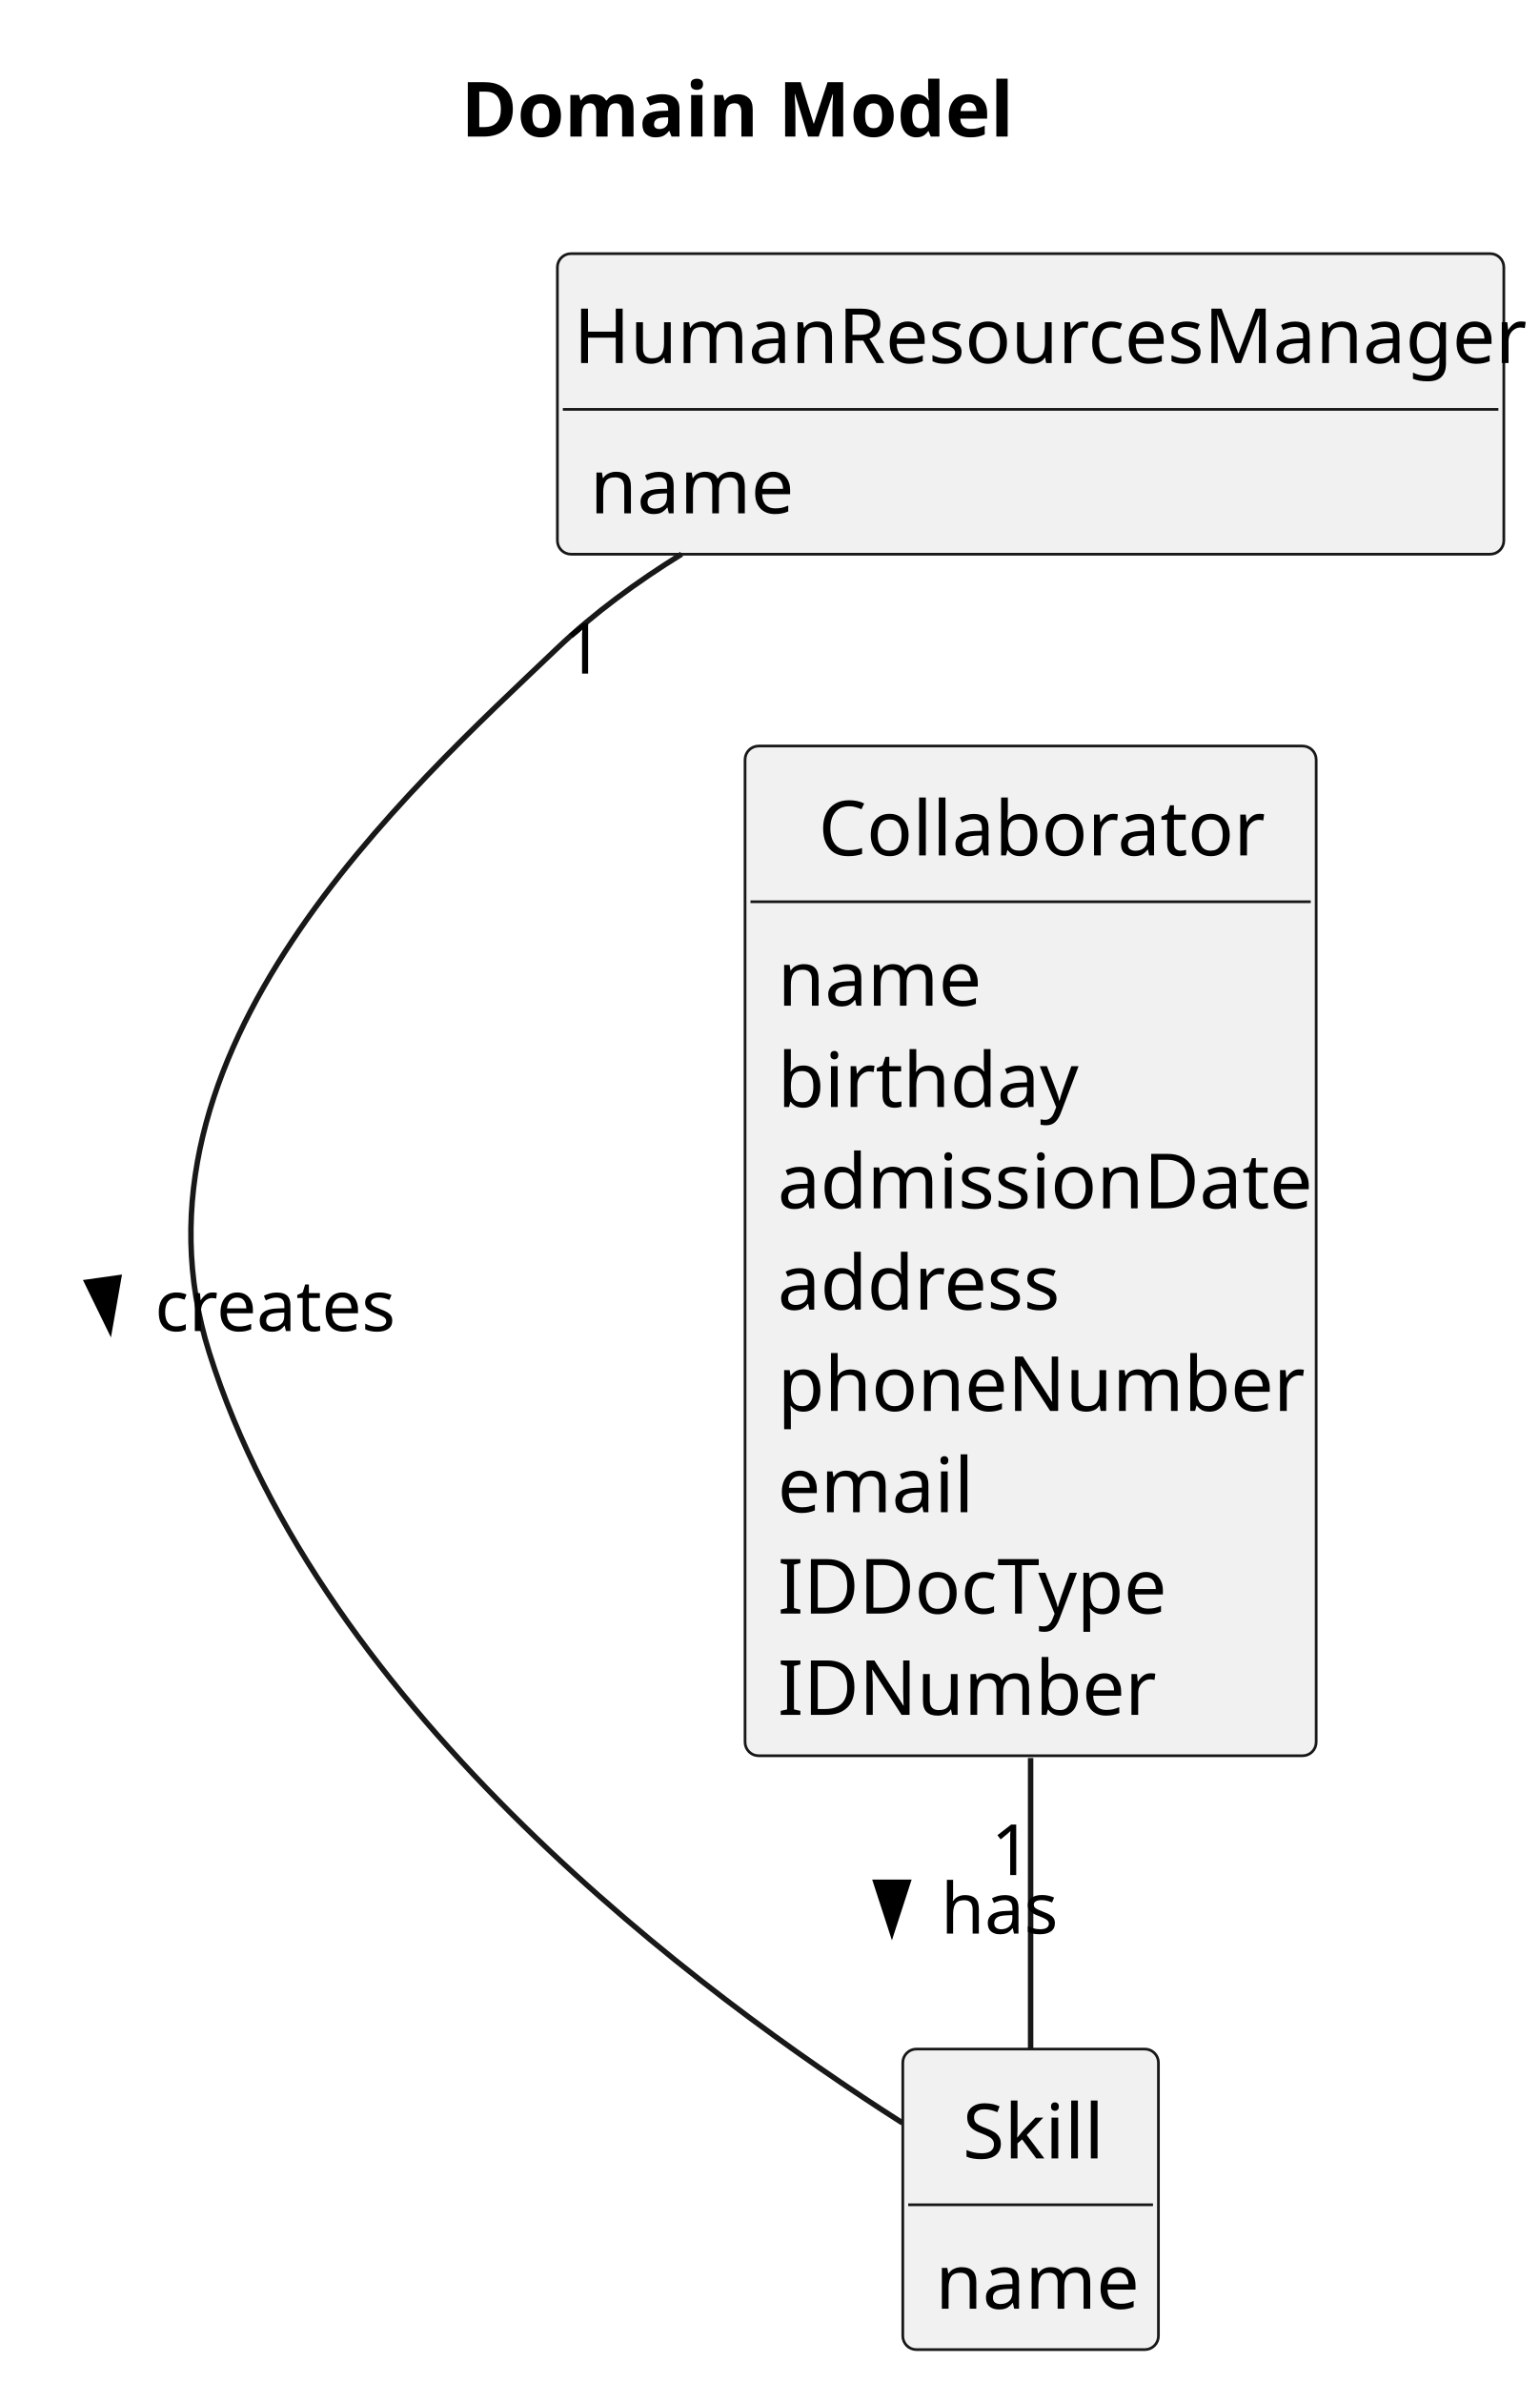
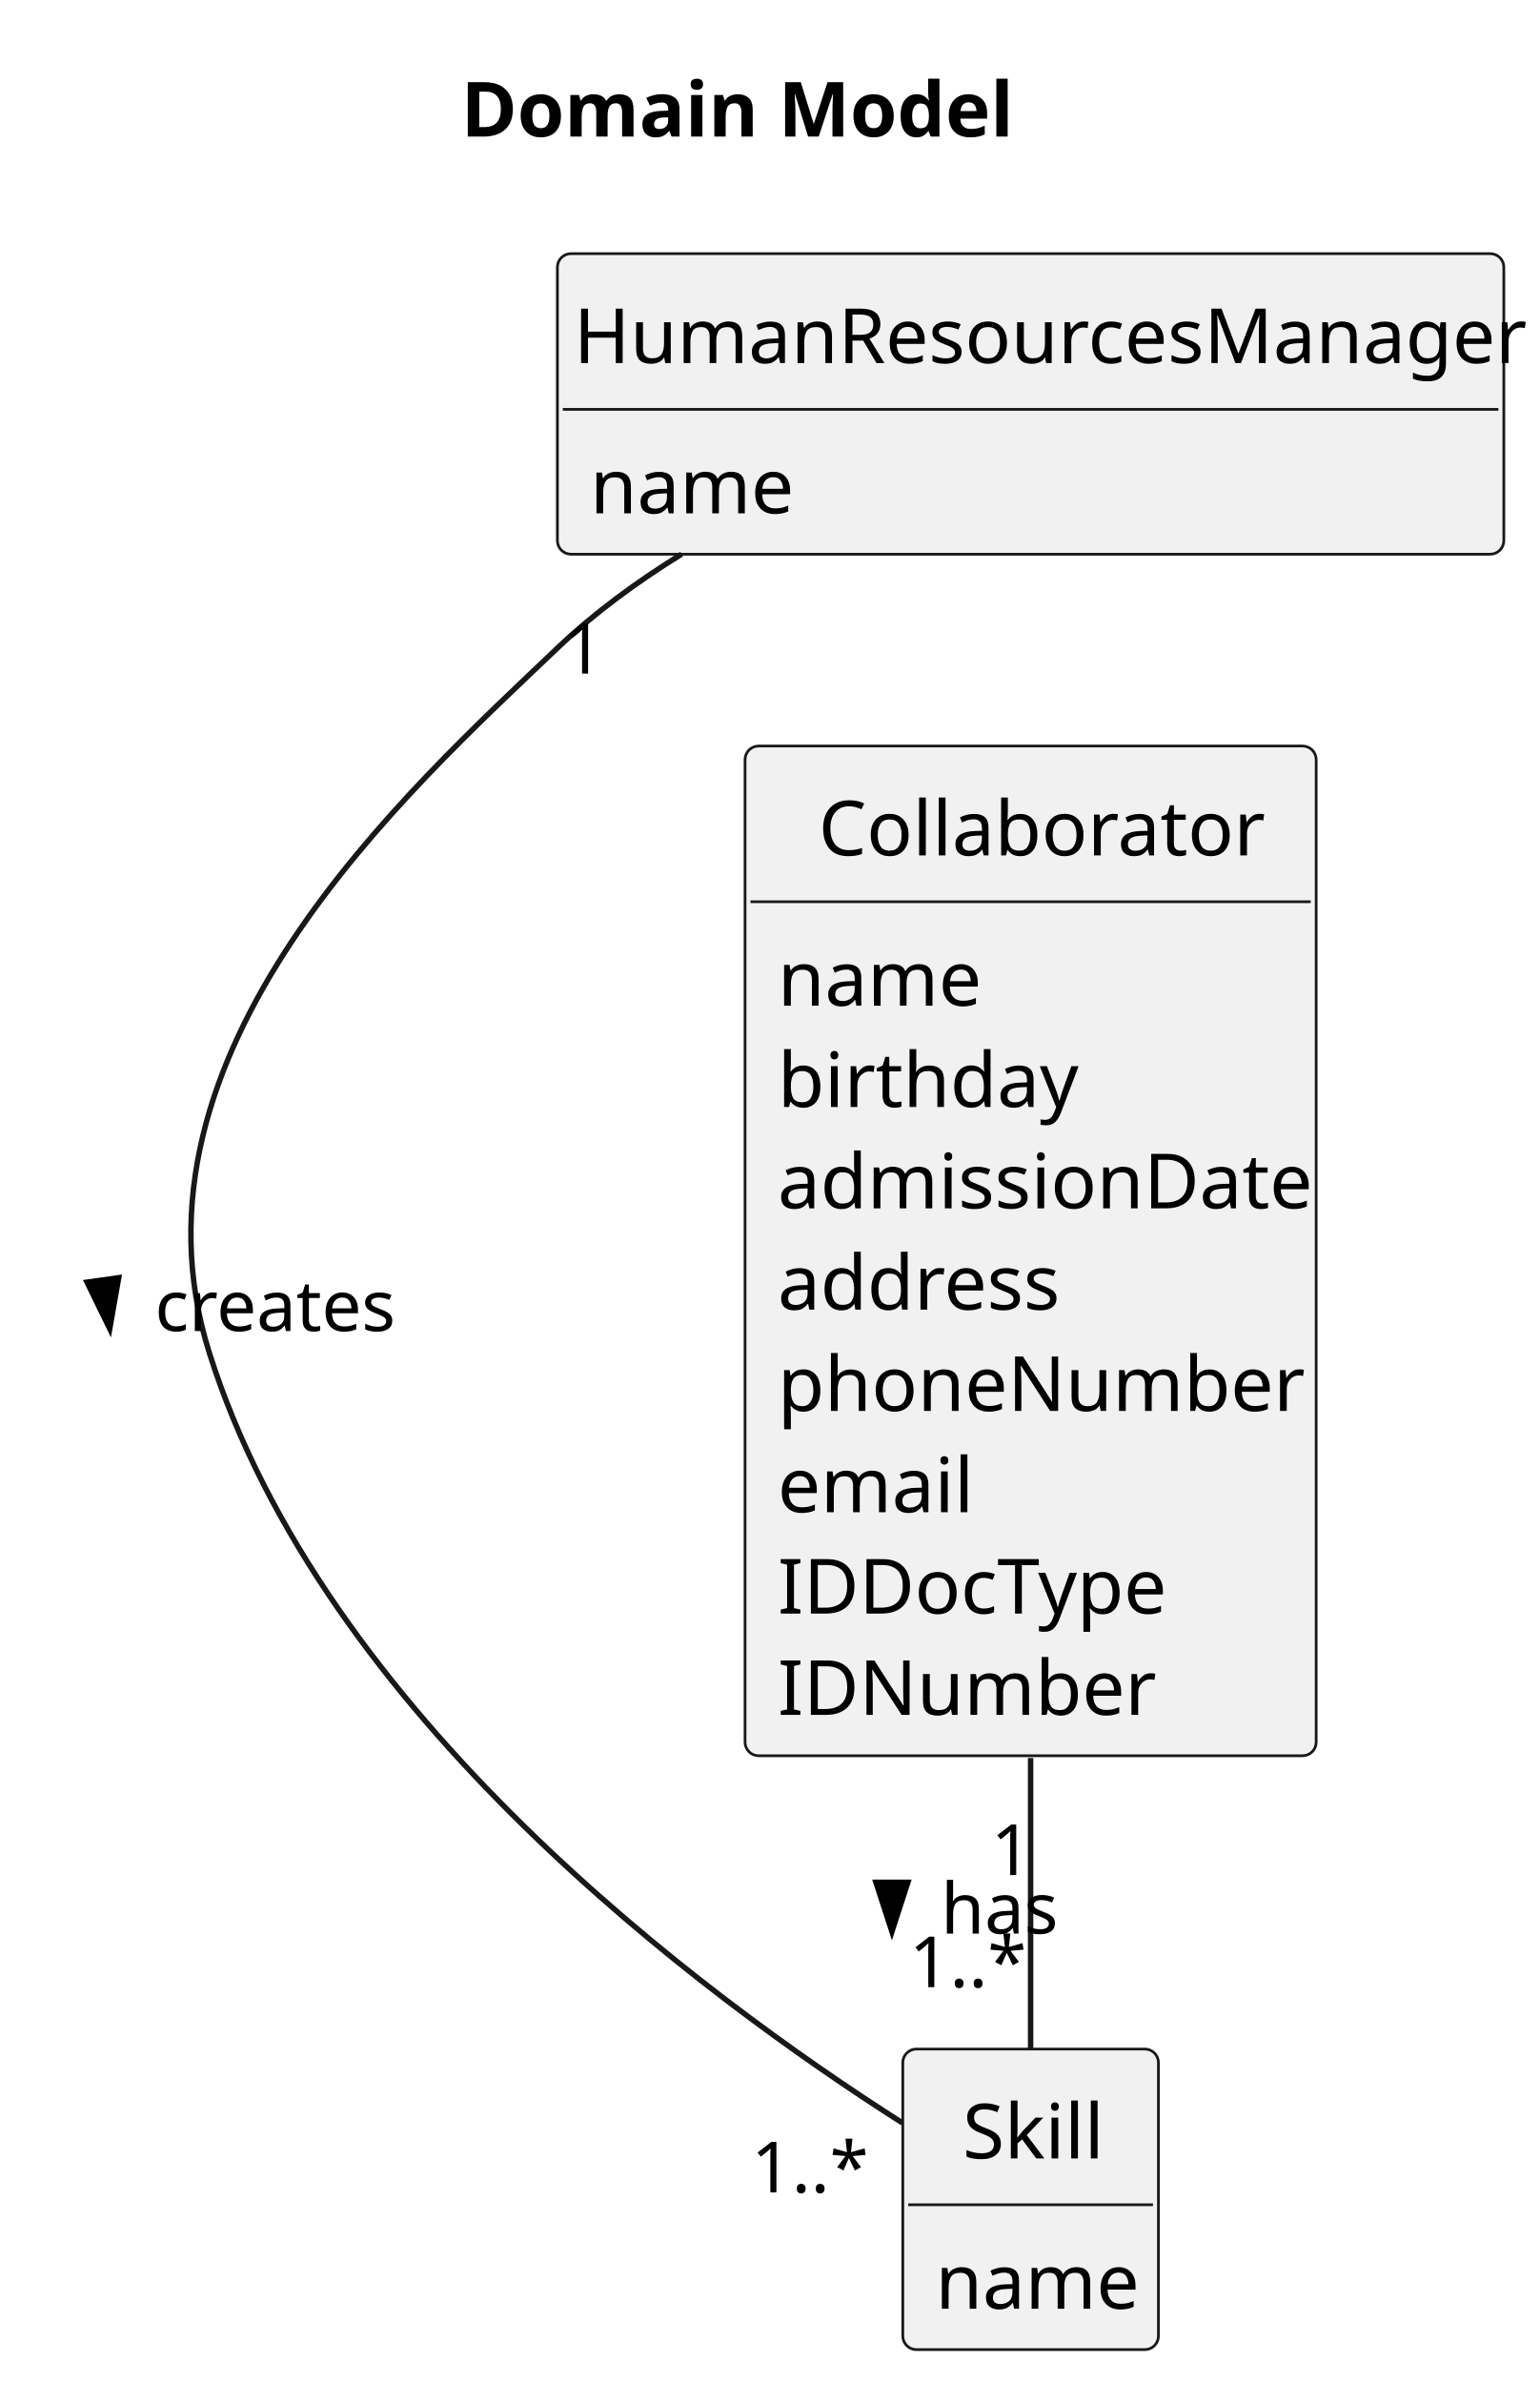
<svg xmlns="http://www.w3.org/2000/svg" contentStyleType="text/css" height="438px" preserveAspectRatio="none" style="width:283px;height:438px;background:#FFFFFF;" version="1.1" viewBox="0 0 283 438" width="283px" zoomAndPan="magnify">
  <defs />
  <g>
    <text fill="#000000" font-family="sans-serif" font-size="14" font-weight="bold" lengthAdjust="spacing" textLength="100" x="84.737" y="25.107">Domain Model</text>
    <g id="elem_HumanResourcesManager">
      <rect codeLine="14" fill="#F1F1F1" height="55.242" id="HumanResourcesManager" rx="2.5" ry="2.5" style="stroke:#181818;stroke-width:0.5;" width="174" x="102.474" y="46.621" />
      <text fill="#000000" font-family="sans-serif" font-size="14" lengthAdjust="spacing" textLength="168" x="105.474" y="66.728">HumanResourcesManager</text>
      <line style="stroke:#181818;stroke-width:0.5;" x1="103.474" x2="275.474" y1="75.242" y2="75.242" />
      <text fill="#000000" font-family="sans-serif" font-size="14" lengthAdjust="spacing" textLength="35" x="108.474" y="94.35">name</text>
    </g>
    <g id="elem_Skill">
      <rect codeLine="18" fill="#F1F1F1" height="55.242" id="Skill" rx="2.5" ry="2.5" style="stroke:#181818;stroke-width:0.5;" width="47" x="165.974" y="376.621" />
      <text fill="#000000" font-family="sans-serif" font-size="14" lengthAdjust="spacing" textLength="25" x="176.974" y="396.728">Skill</text>
      <line style="stroke:#181818;stroke-width:0.5;" x1="166.974" x2="211.974" y1="405.242" y2="405.242" />
      <text fill="#000000" font-family="sans-serif" font-size="14" lengthAdjust="spacing" textLength="35" x="171.974" y="424.35">name</text>
    </g>
    <g id="elem_Collaborator">
      <rect codeLine="22" fill="#F1F1F1" height="185.59" id="Collaborator" rx="2.5" ry="2.5" style="stroke:#181818;stroke-width:0.5;" width="105" x="136.974" y="137.121" />
      <text fill="#000000" font-family="sans-serif" font-size="14" lengthAdjust="spacing" textLength="78" x="150.474" y="157.228">Collaborator</text>
      <line style="stroke:#181818;stroke-width:0.5;" x1="137.974" x2="240.974" y1="165.742" y2="165.742" />
      <text fill="#000000" font-family="sans-serif" font-size="14" lengthAdjust="spacing" textLength="35" x="142.974" y="184.85">name</text>
      <text fill="#000000" font-family="sans-serif" font-size="14" lengthAdjust="spacing" textLength="51" x="142.974" y="203.471">birthday</text>
      <text fill="#000000" font-family="sans-serif" font-size="14" lengthAdjust="spacing" textLength="93" x="142.974" y="222.092">admissionDate</text>
      <text fill="#000000" font-family="sans-serif" font-size="14" lengthAdjust="spacing" textLength="51" x="142.974" y="240.713">address</text>
      <text fill="#000000" font-family="sans-serif" font-size="14" lengthAdjust="spacing" textLength="89" x="142.974" y="259.334">phoneNumber</text>
      <text fill="#000000" font-family="sans-serif" font-size="14" lengthAdjust="spacing" textLength="33" x="142.974" y="277.955">email</text>
      <text fill="#000000" font-family="sans-serif" font-size="14" lengthAdjust="spacing" textLength="70" x="142.974" y="296.576">IDDocType</text>
      <text fill="#000000" font-family="sans-serif" font-size="14" lengthAdjust="spacing" textLength="62" x="142.974" y="315.197">IDNumber</text>
    </g>
    <g id="link_HumanResourcesManager_Skill">
      <path codeLine="33" d="M125.314,101.851 C117.124,106.911 109.244,112.671 102.474,119.121 C75.164,145.161 21.084,193.421 38.474,248.621 C59.394,315.021 128.934,366.661 165.894,390.191 " fill="none" id="HumanResourcesManager-Skill" style="stroke:#181818;stroke-width:1.0;" />
      <polygon fill="#000000" points="20.171,244.218,21.82,234.851,16,235.671,20.171,244.218" style="stroke:#000000;stroke-width:1.0;" />
      <text fill="#000000" font-family="sans-serif" font-size="13" lengthAdjust="spacing" textLength="43" x="28.474" y="244.649">creates</text>
      <text fill="#000000" font-family="sans-serif" font-size="13" lengthAdjust="spacing" textLength="7" x="103.513" y="123.81">1</text>
+       <text fill="#000000" font-family="sans-serif" font-size="13" lengthAdjust="spacing" textLength="20" x="138.129" y="402.969">1..*</text>
    </g>
    <g id="link_Collaborator_Skill">
      <path codeLine="34" d="M189.474,323.131 C189.474,342.661 189.474,361.791 189.474,376.551 " fill="none" id="Collaborator-Skill" style="stroke:#181818;stroke-width:1.0;" />
      <polygon fill="#000000" points="163.974,355.017,166.913,345.971,161.035,345.971,163.974,355.017" style="stroke:#000000;stroke-width:1.0;" />
      <text fill="#000000" font-family="sans-serif" font-size="13" lengthAdjust="spacing" textLength="21" x="172.974" y="355.399">has</text>
      <text fill="#000000" font-family="sans-serif" font-size="13" lengthAdjust="spacing" textLength="7" x="182.217" y="344.64">1</text>
+       <text fill="#000000" font-family="sans-serif" font-size="13" lengthAdjust="spacing" textLength="20" x="167.161" y="365.244">1..*</text>
    </g>
  </g>
</svg>
